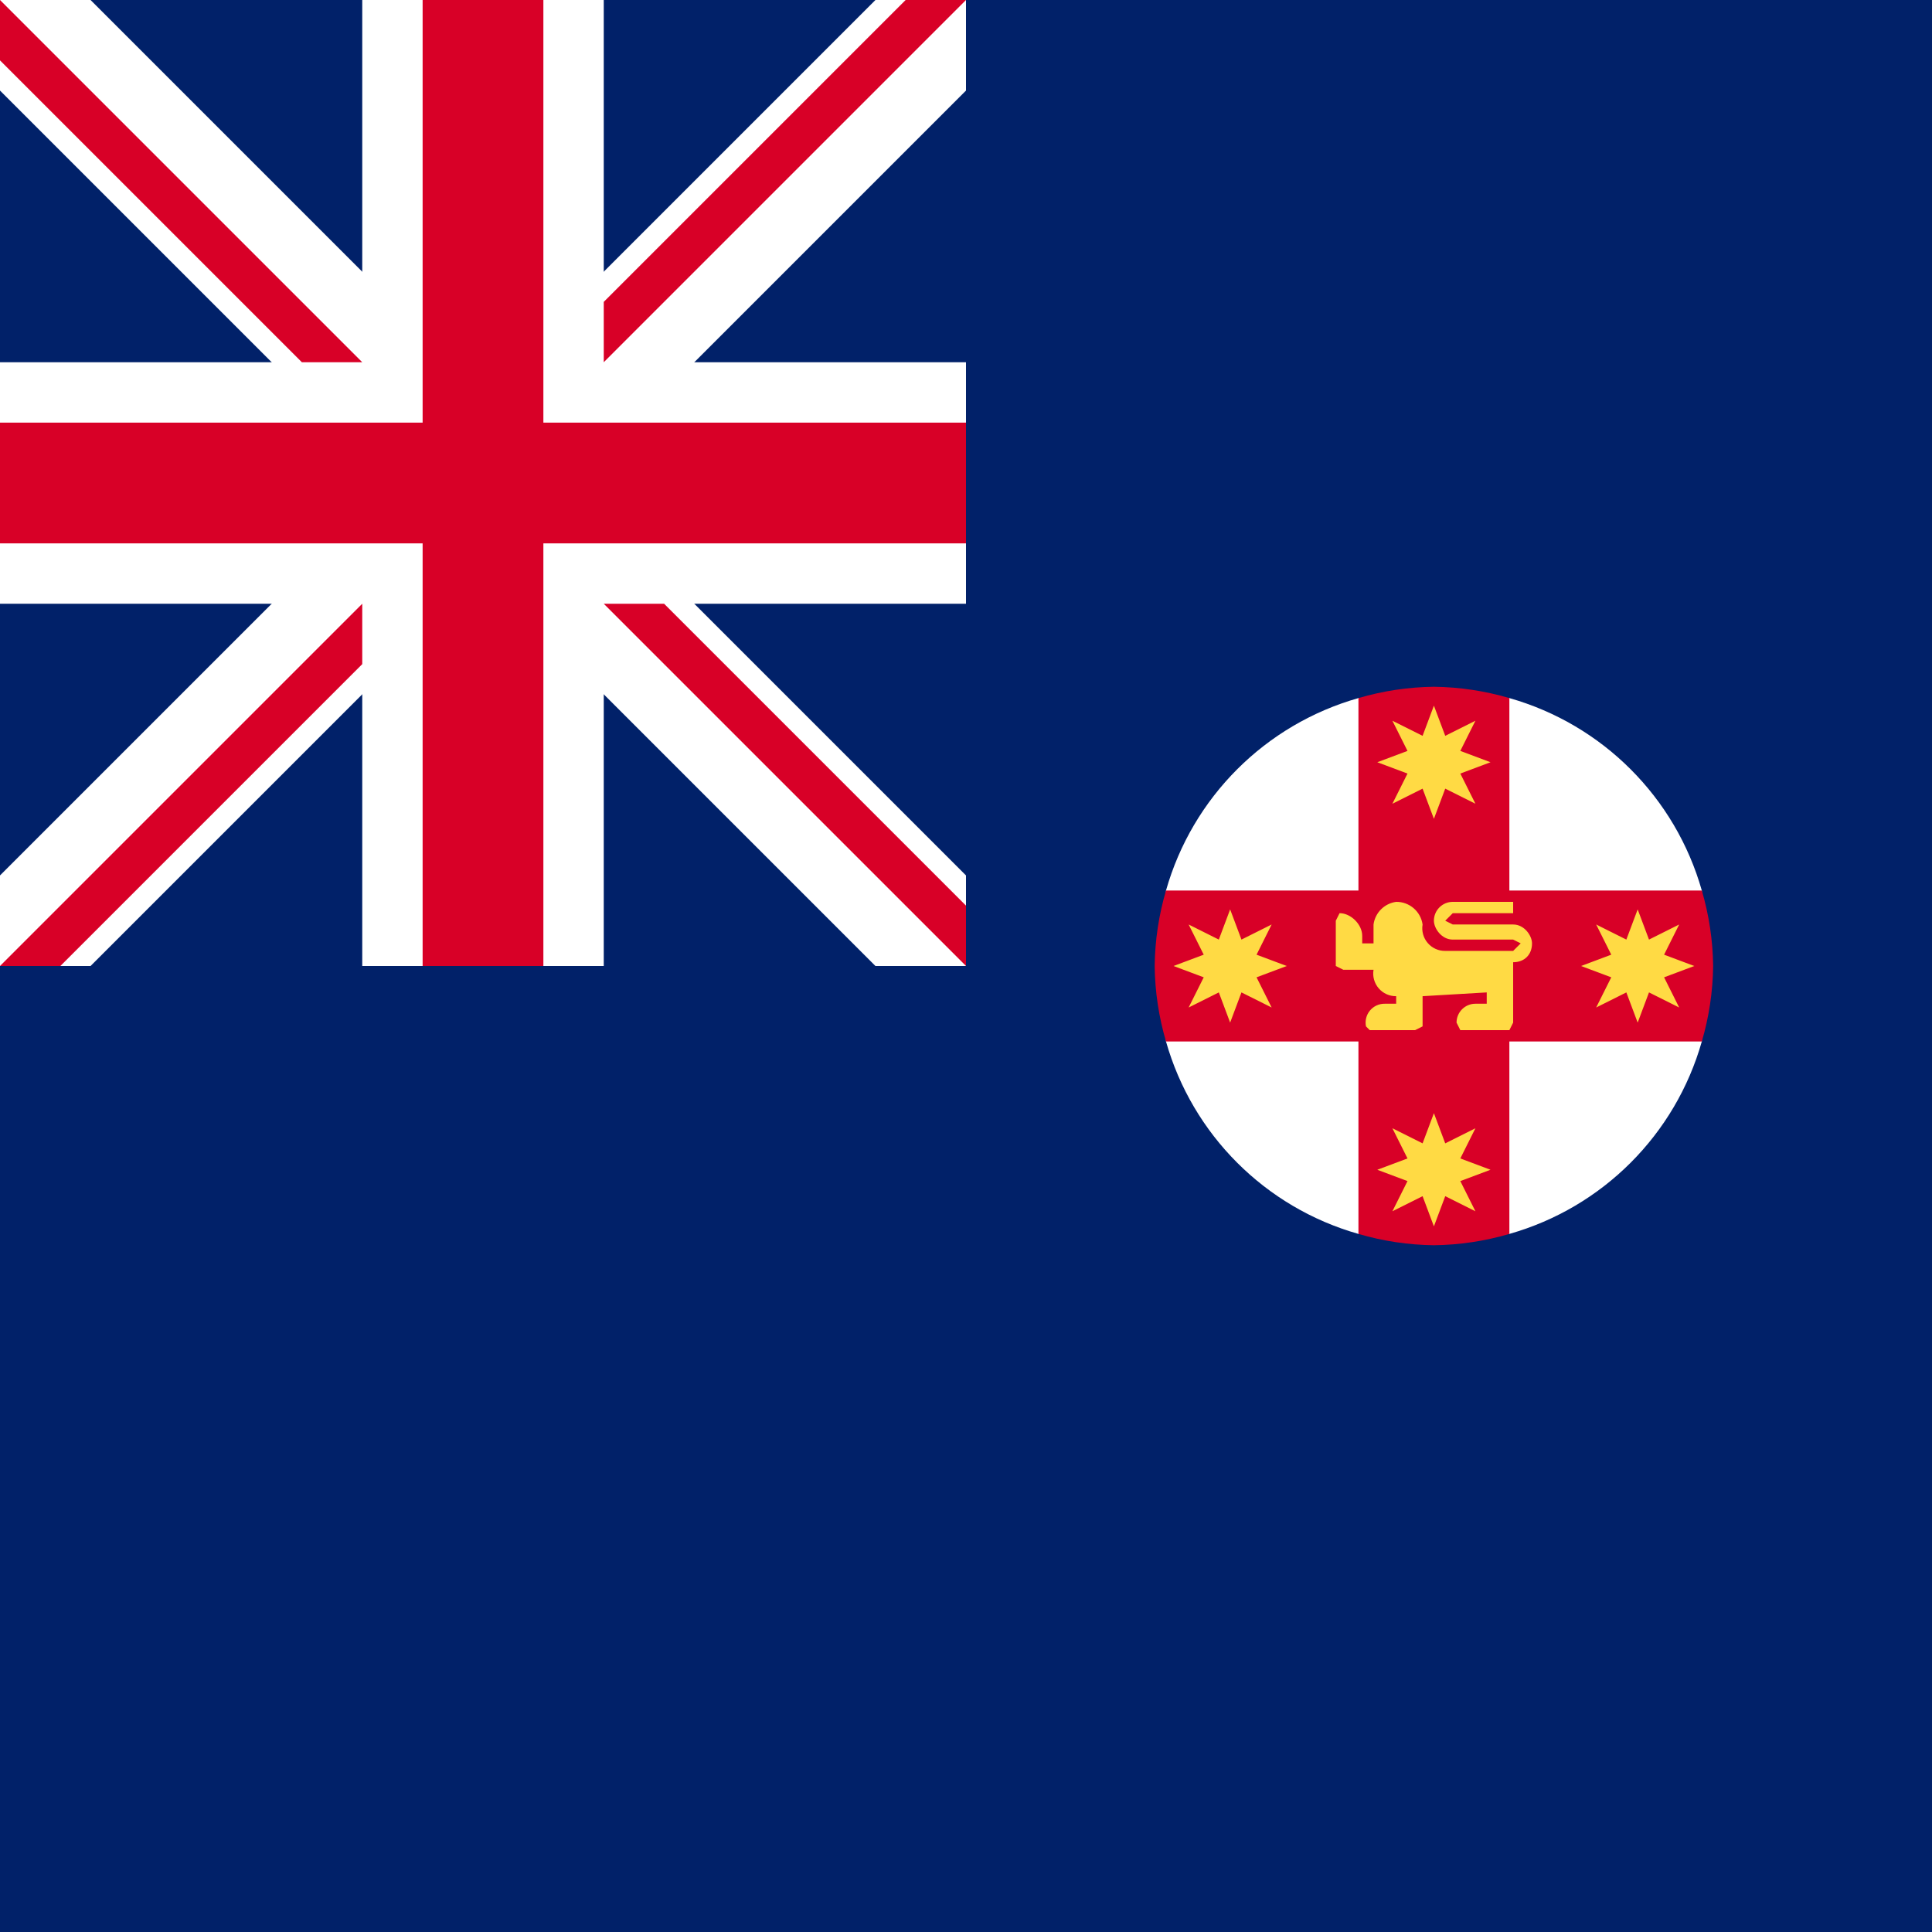
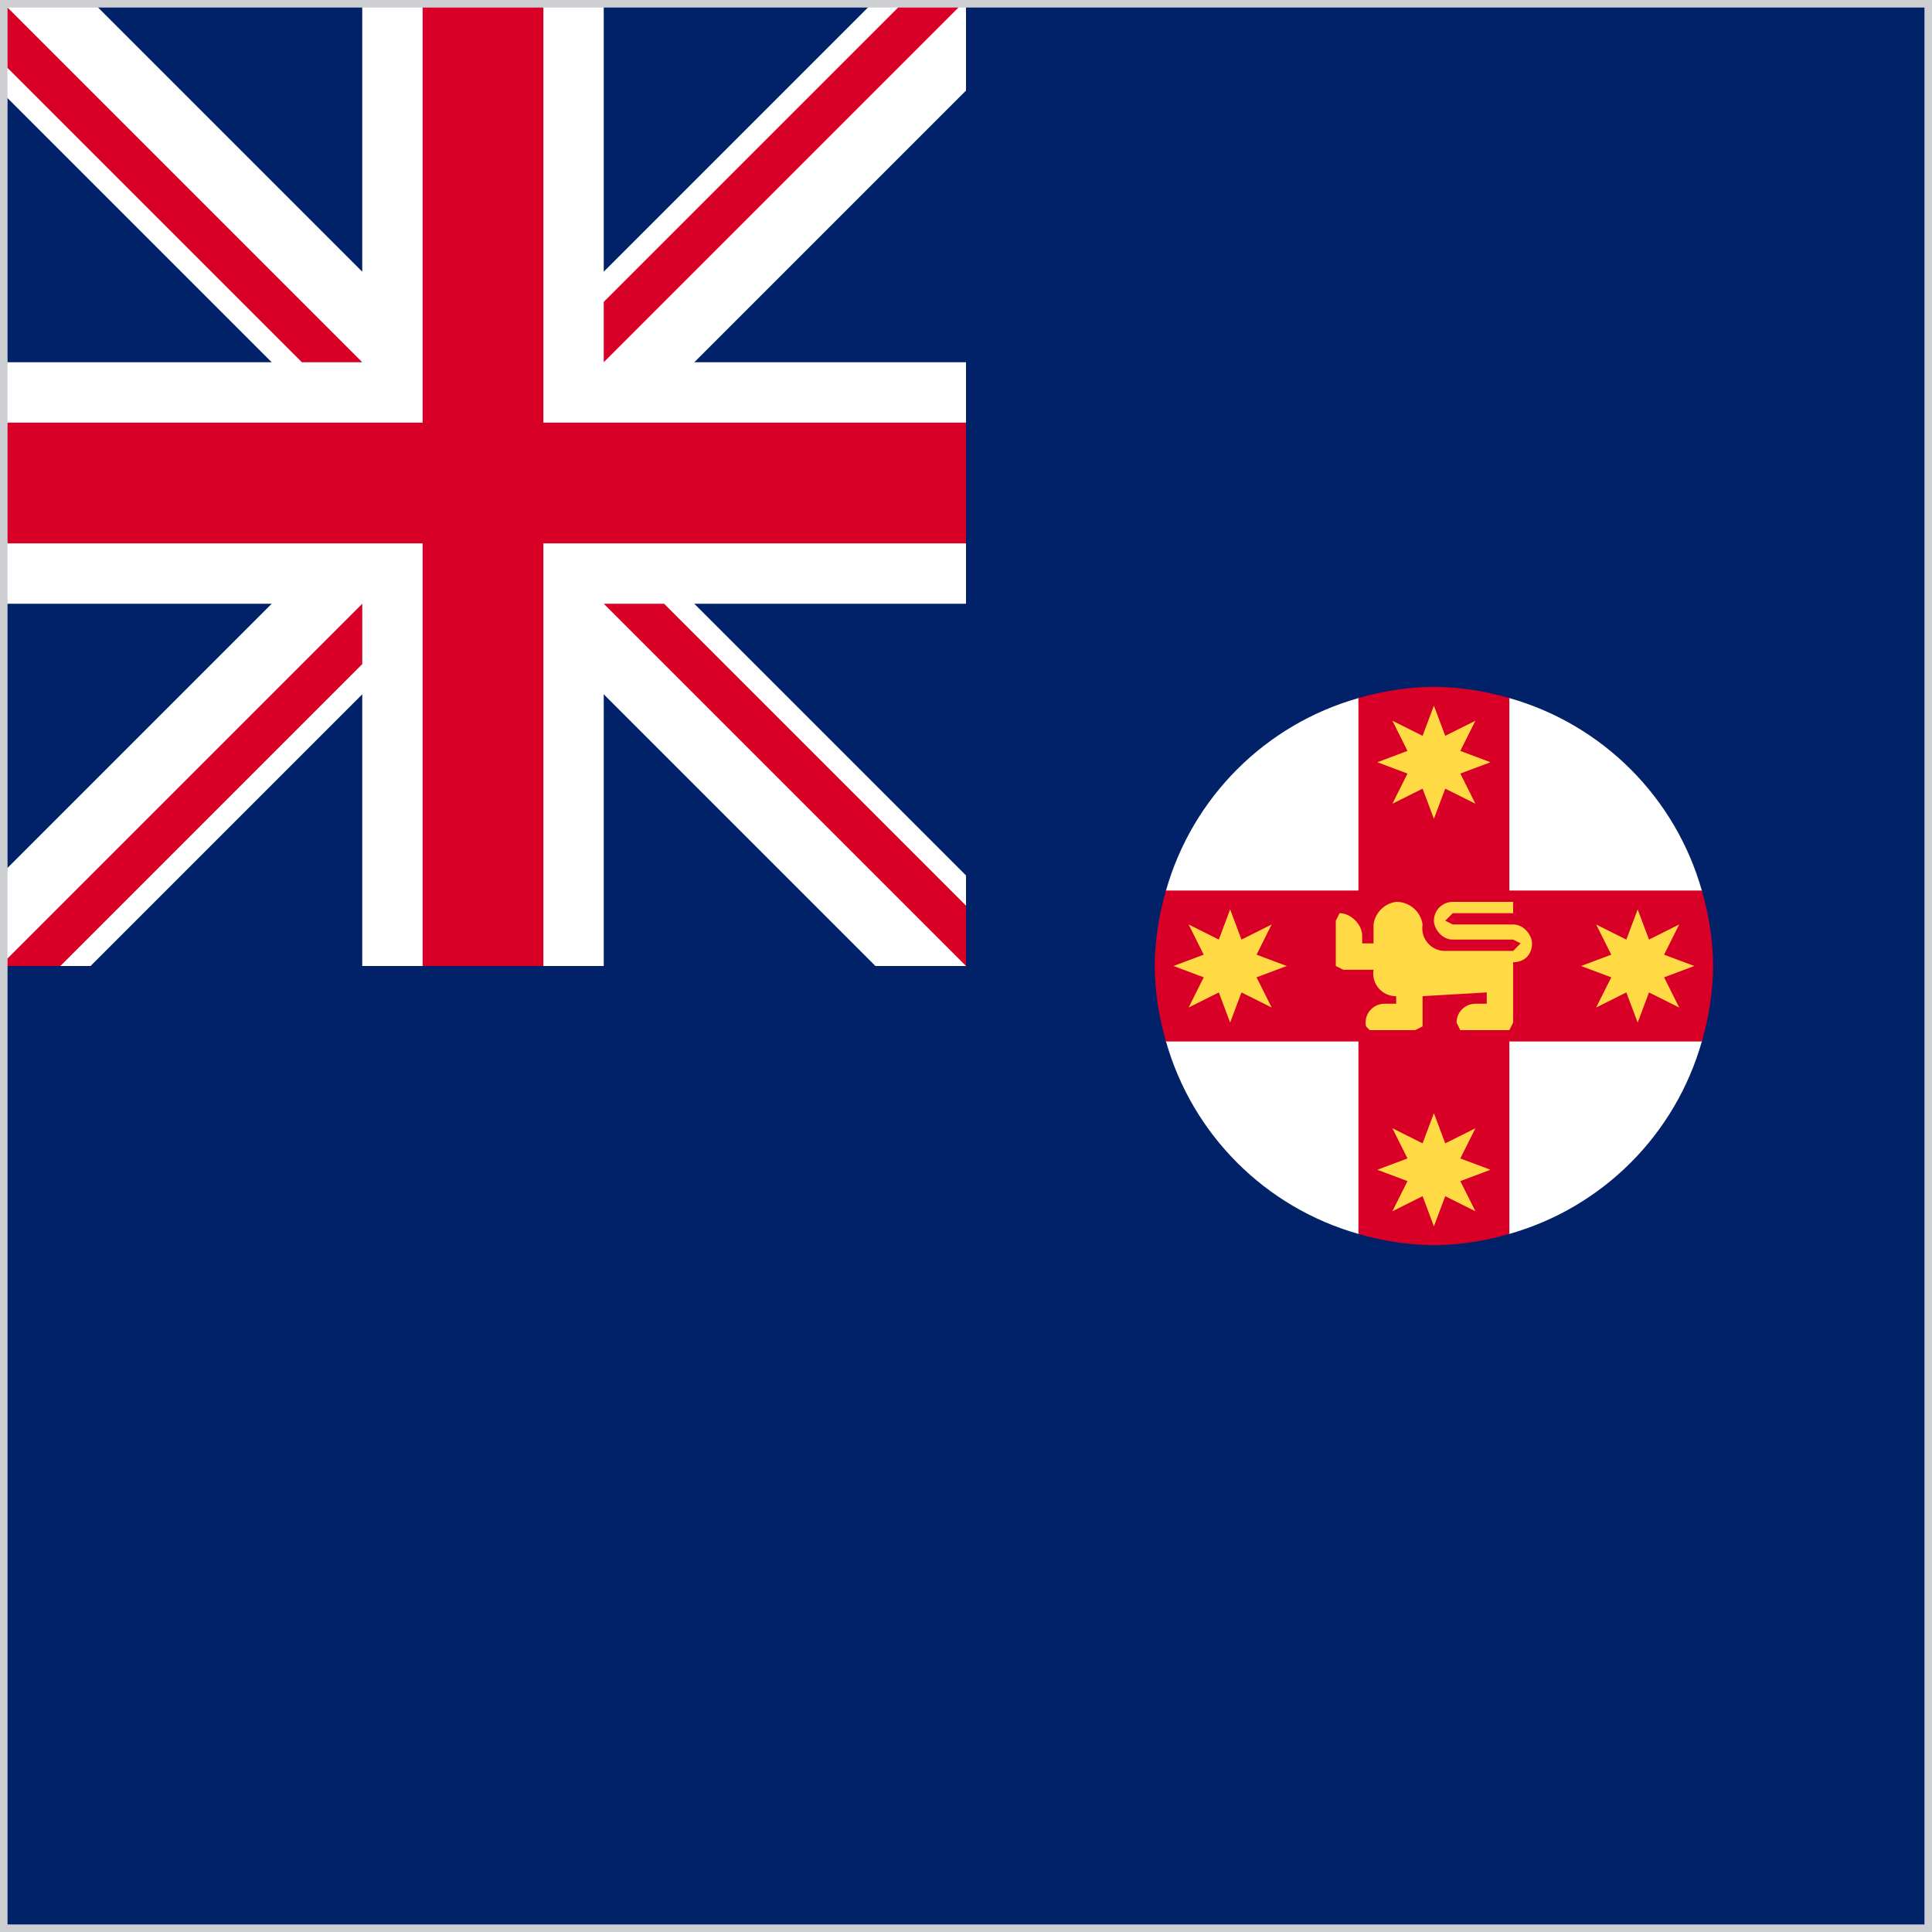
<svg xmlns="http://www.w3.org/2000/svg" width="512" height="512">
  <defs>
    <clipPath id="r">
      <rect width="512" height="512" />
    </clipPath>
  </defs>
  <g clip-path="url(#r)">
    <path fill="#012169" d="M0 0h512v512H0z" />
    <path fill="#012169" d="M0 0h256v256H0z" />
    <path fill="#FFFFFF" d="M232 256h24v-24L152 128 256 24V0h-24L128 104 24 0H0v24l104 104L0 232v24h24l104-104z" />
    <path fill="#FFFFFF" d="M256 160V96h-96V0H96v96H0v64h96v96h64v-96z" />
    <path fill="#D80027" d="M256 144v-32H144V0h-32v112H0v32h112v112h32V144z" />
    <path fill="#D80027" d="M0 16V0l96 96H80zm256 224v16l-96-96h16zM16 256H0l96-96v16zM240 0h16l-96 96V80z" />
    <path fill="#FFFFFF" d="M400 185h-40a74 74 0 0 0-51 51v40a74 74 0 0 0 51 51h40a74 74 0 0 0 51-51v-40a74 74 0 0 0-51-51" />
    <path fill="#D80027" d="M380 182a74 74 0 0 0-20 3v51h-51a74 74 0 0 0-3 20 74 74 0 0 0 3 20h51v51a74 74 0 0 0 20 3 74 74 0 0 0 20-3v-51h51a74 74 0 0 0 3-20 74 74 0 0 0-3-20h-51v-51a74 74 0 0 0-20-3" />
    <path fill="#FFDA44" d="m380 295-3 8-8-4 4 8-8 3 8 3-4 8 8-4 3 8 3-8 8 4-4-8 8-3-8-3 4-8-8 4zm54-54-3 8-8-4 4 8-8 3 8 3-4 8 8-4 3 8 3-8 8 4-4-8 8-3-8-3 4-8-8 4zm-108 0-3 8-8-4 4 8-8 3 8 3-4 8 8-4 3 8 3-8 8 4-4-8 8-3-8-3 4-8-8 4zm54-54-3 8-8-4 4 8-8 3 8 3-4 8 8-4 3 8 3-8 8 4-4-8 8-3-8-3 4-8-8 4zm-10 52a7 7 0 0 0-6 6v5h-3v-2c0-3-3-6-6-6l-1 2v12l2 1h8a6 6 0 0 0 6 7v2h-3a5 5 0 0 0-5 6l1 1h12l2-1v-8l17-1v3h-3a5 5 0 0 0-5 5l1 2h13l1-2v-16c3 0 5-2 5-5 0-2-2-5-5-5h-16l-2-1 2-2h16v-3h-16a5 5 0 0 0-5 5c0 2 2 5 5 5h16l2 1-2 2h-18a6 6 0 0 1-6-7 7 7 0 0 0-7-6" />
+     <rect width="512" height="512" fill="none" stroke="#cdcfd3" stroke-width="4" />
  </g>
</svg>
